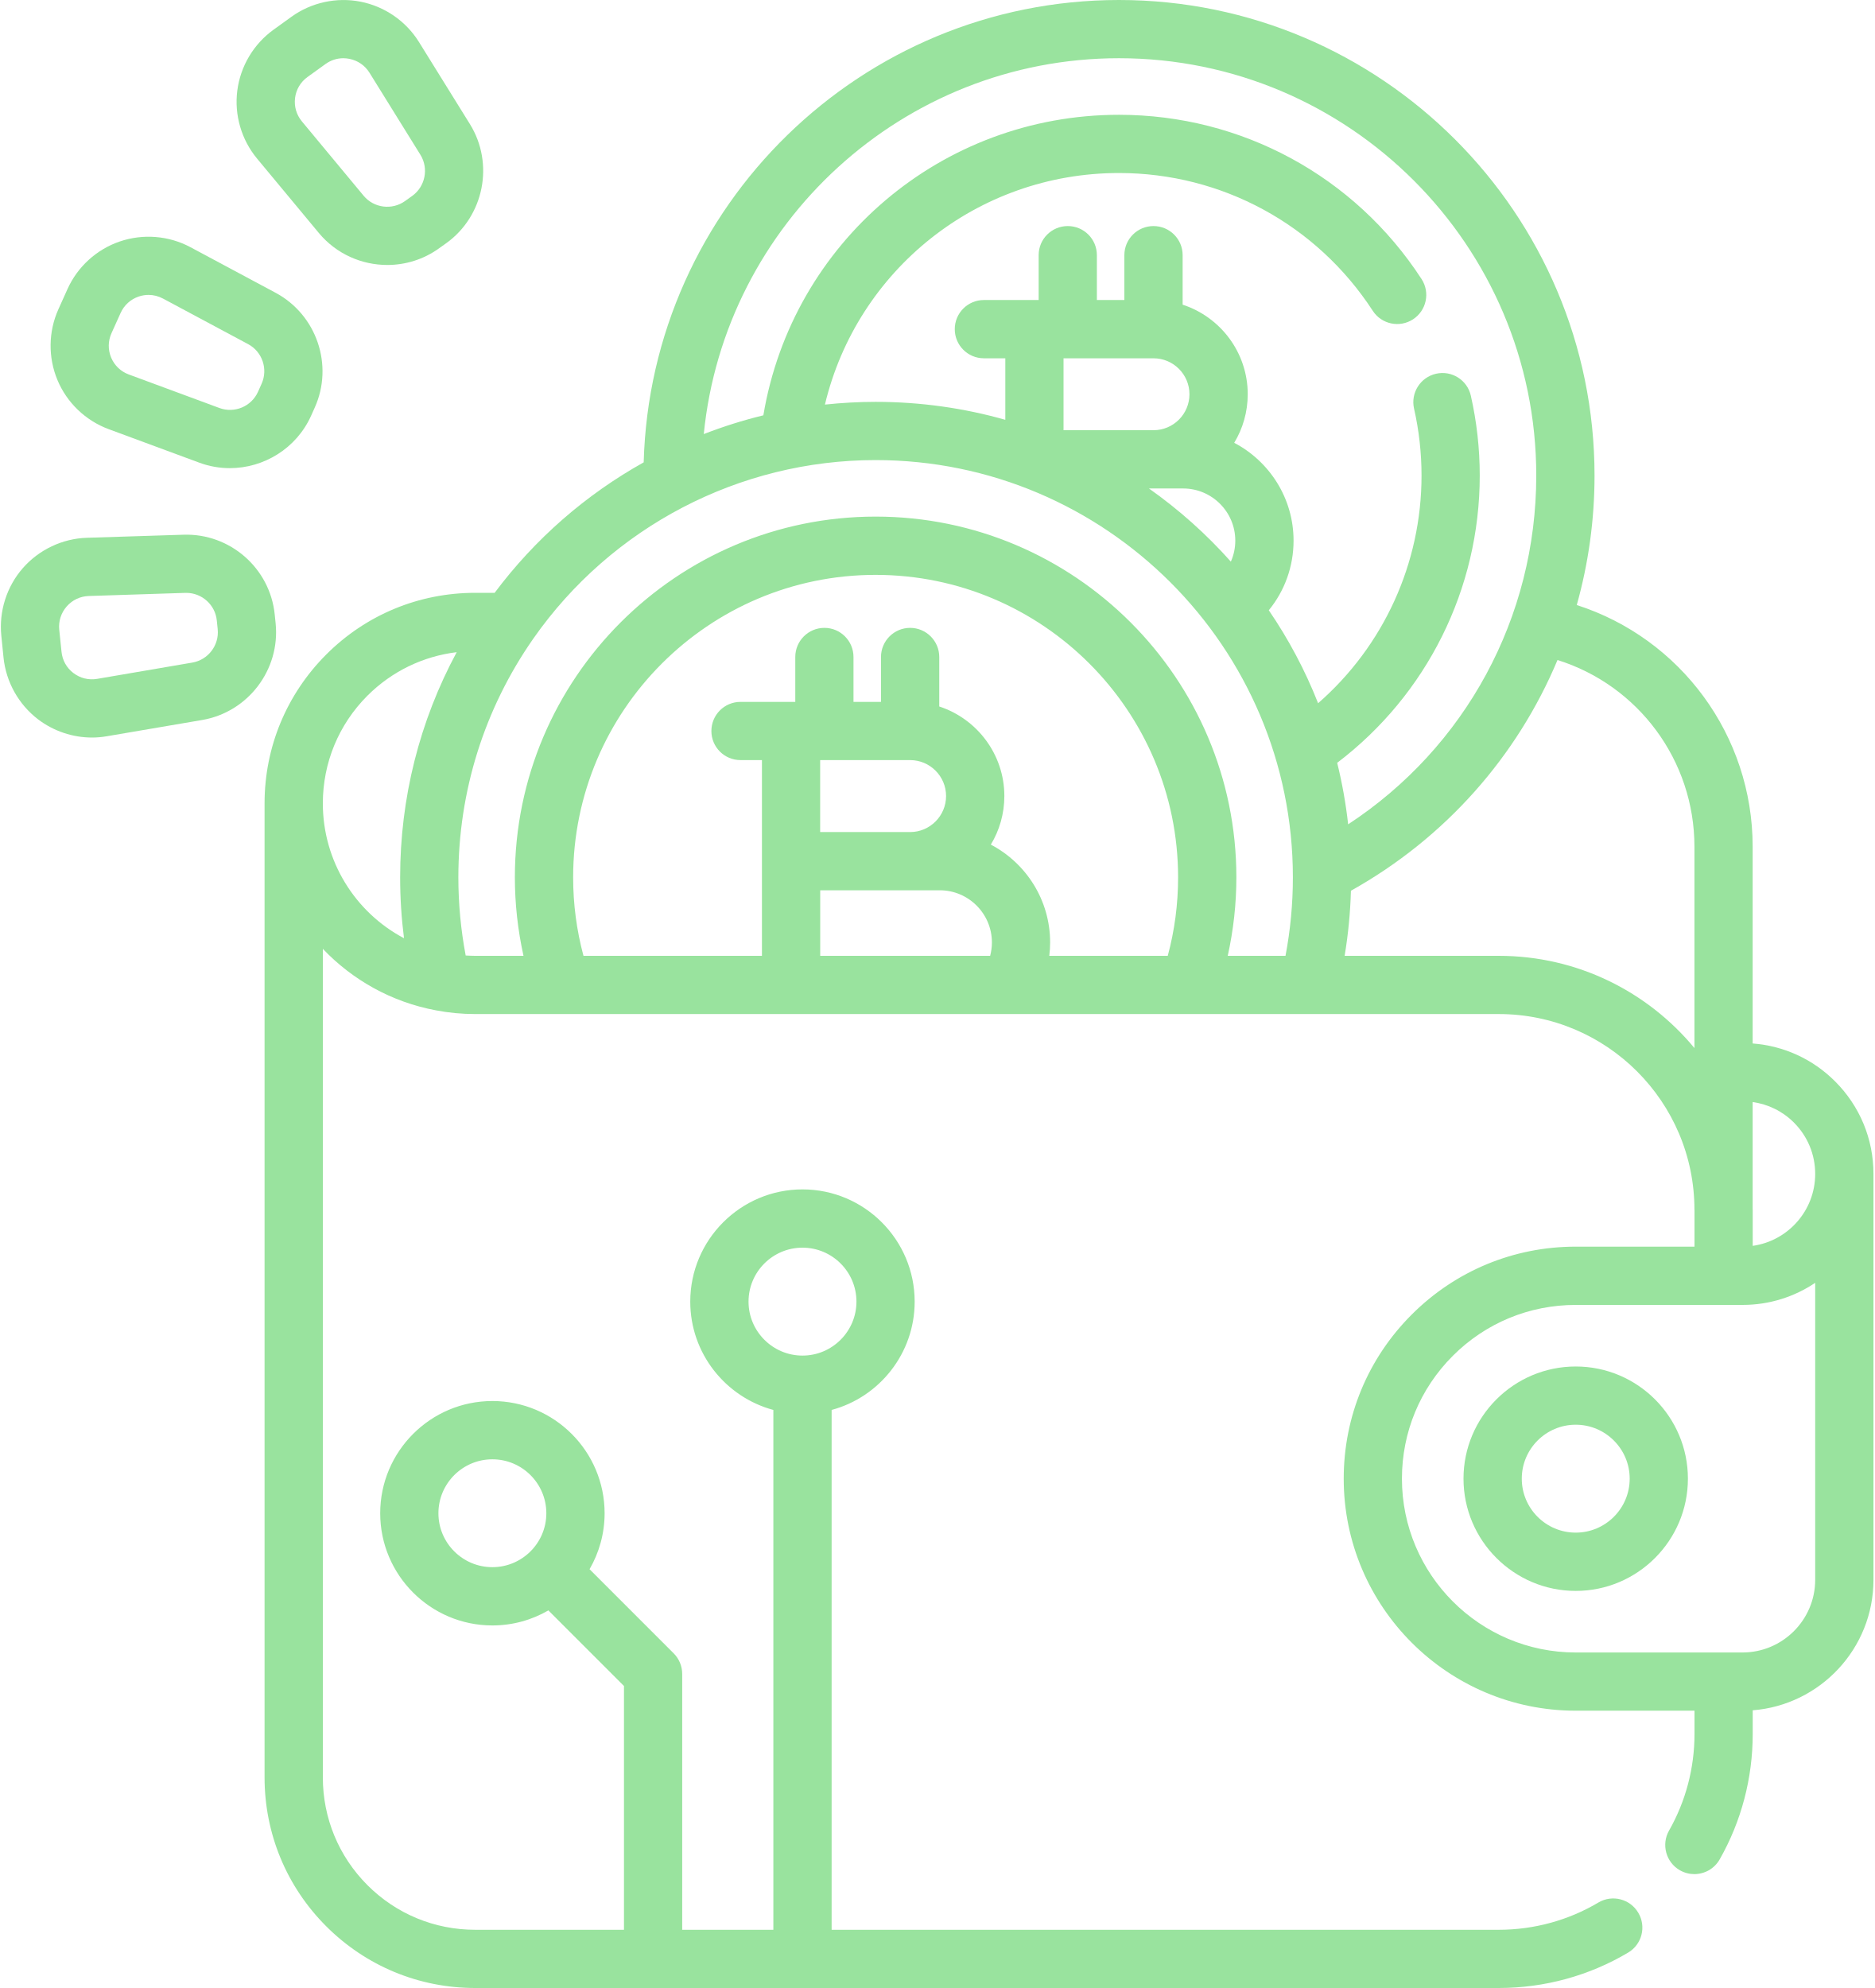
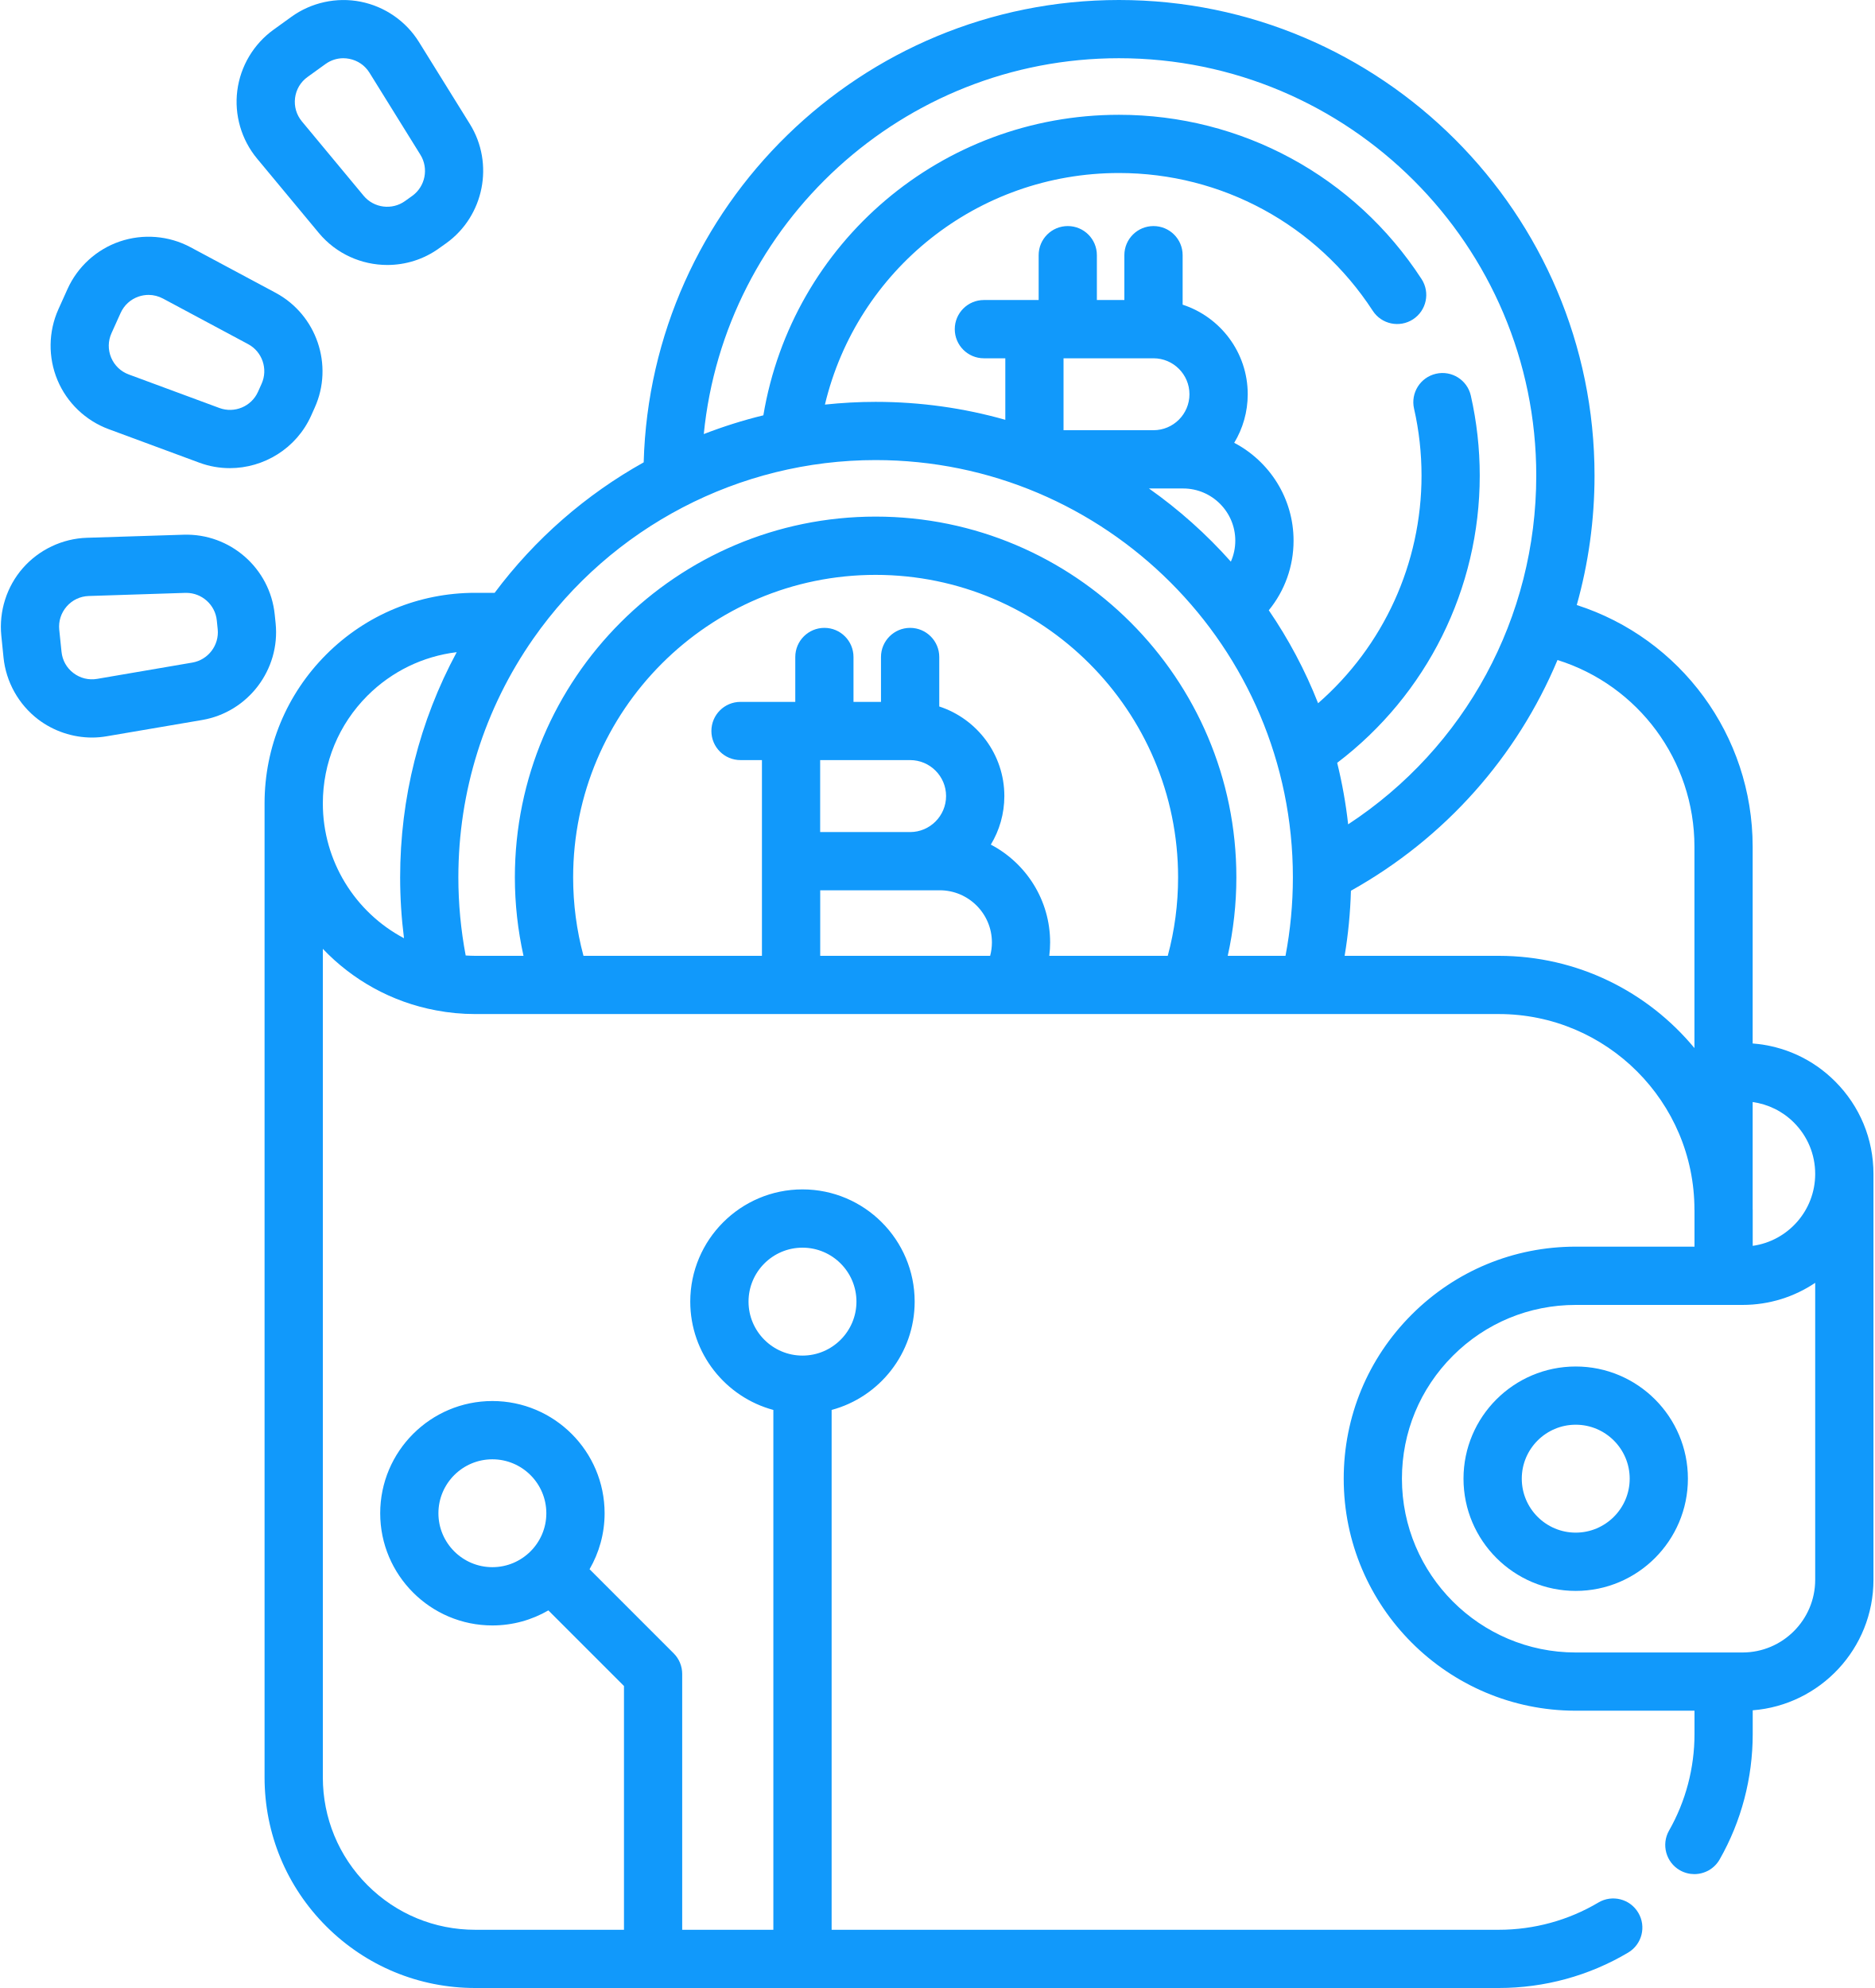
<svg xmlns="http://www.w3.org/2000/svg" width="33" height="35" viewBox="0 0 33 35" fill="none">
-   <path d="M4.853 10.976C4.853 10.976 4.853 10.976 4.853 10.976L4.837 10.82C4.755 10.005 4.052 9.387 3.23 9.414L1.529 9.468C1.098 9.482 0.687 9.677 0.402 10.002C0.118 10.327 -0.02 10.76 0.023 11.19L0.062 11.577C0.106 12.007 0.328 12.403 0.671 12.665C0.945 12.873 1.281 12.985 1.621 12.985C1.708 12.985 1.796 12.977 1.882 12.962L3.559 12.676C4.367 12.538 4.935 11.791 4.853 10.976V10.976ZM3.387 11.665L1.71 11.952C1.561 11.977 1.413 11.941 1.292 11.849C1.172 11.758 1.098 11.624 1.083 11.474L1.043 11.086C1.028 10.936 1.075 10.791 1.174 10.677C1.274 10.563 1.412 10.498 1.563 10.493L3.263 10.438C3.269 10.438 3.275 10.438 3.28 10.438C3.555 10.438 3.789 10.648 3.817 10.923L3.833 11.079C3.861 11.36 3.665 11.617 3.387 11.665V11.665Z" fill="#99E39E" />
-   <path d="M1.912 7.555L3.507 8.145C3.684 8.211 3.867 8.242 4.046 8.242C4.646 8.242 5.218 7.895 5.477 7.32L5.541 7.177C5.878 6.43 5.575 5.542 4.853 5.155L3.353 4.352C2.972 4.148 2.519 4.112 2.11 4.251C1.701 4.39 1.365 4.696 1.188 5.09L1.028 5.445C0.851 5.839 0.845 6.293 1.012 6.692C1.178 7.09 1.507 7.405 1.912 7.555V7.555ZM1.963 5.866L2.123 5.511C2.185 5.373 2.298 5.27 2.441 5.221C2.498 5.202 2.557 5.192 2.616 5.192C2.703 5.192 2.789 5.214 2.869 5.256L4.369 6.059C4.618 6.192 4.722 6.498 4.606 6.756L4.542 6.899C4.426 7.157 4.128 7.281 3.863 7.183L2.268 6.593C2.126 6.541 2.016 6.435 1.957 6.296C1.899 6.156 1.901 6.004 1.963 5.866V5.866Z" fill="#99E39E" />
-   <path d="M5.613 4.101C5.92 4.471 6.368 4.665 6.819 4.665C7.137 4.665 7.457 4.569 7.731 4.371L7.859 4.28C8.523 3.801 8.705 2.88 8.273 2.184L7.376 0.739C7.148 0.372 6.774 0.114 6.35 0.03C5.927 -0.054 5.482 0.043 5.132 0.295L4.816 0.523C4.465 0.776 4.233 1.166 4.178 1.595C4.123 2.023 4.25 2.46 4.526 2.792L5.613 4.101ZM5.195 1.724C5.214 1.575 5.292 1.443 5.415 1.355L5.731 1.127C5.824 1.06 5.933 1.025 6.045 1.025C6.08 1.025 6.116 1.029 6.151 1.036C6.299 1.065 6.425 1.152 6.505 1.28L7.402 2.725C7.551 2.965 7.488 3.283 7.259 3.448L7.132 3.539C6.903 3.704 6.582 3.663 6.402 3.446L5.315 2.137C5.219 2.021 5.176 1.874 5.195 1.724Z" fill="#99E39E" />
-   <path d="M32.985 20.669C32.985 20.668 32.985 20.668 32.985 20.668C32.985 20.052 32.745 19.474 32.309 19.038C31.916 18.645 31.407 18.413 30.858 18.371V14.907C30.858 12.944 29.586 11.238 27.761 10.652C27.966 9.922 28.074 9.157 28.074 8.372C28.074 3.756 24.318 0 19.701 0C15.163 0 11.457 3.63 11.333 8.14C10.319 8.706 9.421 9.484 8.709 10.437H8.367C7.377 10.437 6.445 10.822 5.744 11.523C5.045 12.223 4.659 13.153 4.658 14.141C4.658 14.143 4.658 14.144 4.658 14.145V31.291C4.658 32.282 5.044 33.214 5.744 33.914C6.445 34.614 7.376 35 8.367 35H26.388C27.191 35 27.979 34.785 28.665 34.377C28.909 34.233 28.989 33.918 28.844 33.675C28.7 33.431 28.385 33.351 28.142 33.495C27.614 33.809 27.007 33.975 26.388 33.975H14.642V24.823C15.483 24.597 16.104 23.828 16.104 22.916C16.104 21.826 15.218 20.94 14.129 20.94C13.04 20.94 12.153 21.826 12.153 22.916C12.153 23.828 12.775 24.597 13.616 24.823V33.975H12.011V29.47C12.011 29.334 11.957 29.204 11.861 29.108L10.38 27.627C10.548 27.337 10.645 27 10.645 26.642C10.645 25.552 9.759 24.666 8.669 24.666C7.58 24.666 6.694 25.552 6.694 26.642C6.694 27.731 7.58 28.617 8.669 28.617C9.028 28.617 9.365 28.52 9.655 28.352L10.986 29.683V33.975H8.367C7.65 33.975 6.976 33.696 6.469 33.189C5.963 32.682 5.684 32.008 5.684 31.291V16.705C6.204 17.251 6.892 17.642 7.677 17.788C7.9 17.831 8.132 17.853 8.367 17.853H26.388C28.288 17.853 29.833 19.398 29.833 21.298C29.833 21.301 29.834 21.304 29.834 21.307V21.948H27.743C27.743 21.948 27.743 21.948 27.743 21.948C26.652 21.948 25.626 22.373 24.854 23.145C24.083 23.916 23.658 24.942 23.658 26.033C23.658 28.286 25.49 30.118 27.743 30.118H29.834V30.53C29.834 31.127 29.679 31.714 29.386 32.228C29.246 32.474 29.332 32.788 29.578 32.928C29.658 32.973 29.745 32.995 29.831 32.995C30.009 32.995 30.183 32.902 30.277 32.736C30.658 32.068 30.859 31.305 30.859 30.53V30.111C32.047 30.018 32.985 29.024 32.985 27.813L32.985 20.669ZM13.179 22.916C13.179 22.392 13.605 21.966 14.129 21.966C14.653 21.966 15.079 22.392 15.079 22.916C15.079 23.439 14.653 23.866 14.129 23.866C13.605 23.866 13.179 23.439 13.179 22.916ZM7.719 26.642C7.719 26.118 8.145 25.692 8.669 25.692C9.193 25.692 9.619 26.118 9.619 26.642C9.619 27.165 9.193 27.591 8.669 27.591C8.145 27.591 7.719 27.165 7.719 26.642ZM31.584 19.763C31.826 20.005 31.959 20.326 31.959 20.668C31.959 21.313 31.48 21.847 30.859 21.934V21.298C30.859 21.295 30.858 21.292 30.858 21.289V19.402C31.132 19.441 31.385 19.564 31.584 19.763ZM19.701 1.025C23.752 1.025 27.048 4.321 27.048 8.372C27.048 10.875 25.797 13.162 23.736 14.513C23.695 14.144 23.63 13.783 23.543 13.43C25.121 12.232 26.053 10.368 26.053 8.373C26.053 7.898 26 7.425 25.896 6.966C25.834 6.69 25.559 6.517 25.283 6.58C25.007 6.643 24.834 6.917 24.896 7.193C24.984 7.578 25.028 7.975 25.028 8.373C25.028 9.921 24.358 11.376 23.207 12.381C22.979 11.801 22.686 11.252 22.339 10.744C22.621 10.399 22.775 9.97 22.775 9.518C22.775 8.771 22.35 8.121 21.73 7.796C21.881 7.546 21.968 7.253 21.968 6.941C21.968 6.205 21.486 5.58 20.822 5.364V4.492C20.822 4.209 20.592 3.98 20.309 3.98C20.026 3.98 19.796 4.209 19.796 4.492V5.282H19.312V4.492C19.312 4.209 19.083 3.98 18.8 3.98C18.516 3.98 18.287 4.209 18.287 4.492V5.282H18.213H17.323C17.039 5.282 16.81 5.512 16.81 5.795C16.81 6.078 17.039 6.308 17.323 6.308H17.7V7.391C16.974 7.185 16.208 7.075 15.416 7.075C15.117 7.075 14.819 7.092 14.524 7.123C15.088 4.758 17.206 3.046 19.701 3.046C21.511 3.046 23.181 3.953 24.169 5.471C24.323 5.709 24.641 5.776 24.878 5.622C25.116 5.467 25.183 5.15 25.028 4.912C23.851 3.102 21.859 2.021 19.701 2.021C16.577 2.021 13.949 4.271 13.44 7.312C13.082 7.399 12.732 7.51 12.391 7.642C12.759 3.933 15.897 1.025 19.701 1.025ZM20.309 6.308C20.658 6.308 20.942 6.592 20.942 6.941C20.942 7.29 20.658 7.574 20.309 7.574H18.725V6.308H20.309ZM20.831 8.6C21.337 8.6 21.749 9.012 21.749 9.518C21.749 9.648 21.722 9.773 21.671 9.888C21.242 9.406 20.758 8.973 20.229 8.6H20.831ZM5.684 14.145C5.684 13.429 5.963 12.755 6.469 12.248C6.899 11.819 7.448 11.554 8.041 11.482C7.387 12.695 7.045 14.049 7.045 15.447C7.045 15.806 7.068 16.164 7.113 16.518C6.254 16.064 5.684 15.161 5.684 14.145ZM8.199 16.822C8.114 16.372 8.07 15.911 8.07 15.446C8.07 13.933 8.527 12.479 9.39 11.243C10.766 9.275 13.019 8.1 15.416 8.1C19.468 8.1 22.763 11.396 22.763 15.446C22.763 15.913 22.719 16.376 22.633 16.828H21.616C21.716 16.376 21.768 15.914 21.768 15.446C21.768 11.944 18.919 9.095 15.417 9.095C11.915 9.095 9.065 11.944 9.065 15.446C9.065 15.914 9.117 16.376 9.217 16.828H8.367C8.31 16.828 8.255 16.825 8.199 16.822V16.822ZM14.441 16.828V15.674H16.546C17.052 15.674 17.464 16.086 17.464 16.593C17.464 16.672 17.453 16.752 17.433 16.828H14.441ZM16.024 13.382C16.373 13.382 16.657 13.666 16.657 14.015C16.657 14.364 16.373 14.649 16.024 14.649H14.44V13.382H16.024ZM17.445 14.87C17.596 14.62 17.683 14.328 17.683 14.015C17.683 13.28 17.201 12.655 16.537 12.438V11.567C16.537 11.284 16.307 11.054 16.024 11.054C15.741 11.054 15.511 11.284 15.511 11.567V12.357H15.027V11.567C15.027 11.284 14.798 11.054 14.515 11.054C14.231 11.054 14.002 11.284 14.002 11.567V12.357H13.928H13.038C12.754 12.357 12.525 12.586 12.525 12.87C12.525 13.153 12.754 13.382 13.038 13.382H13.415V15.161C13.415 15.164 13.415 15.166 13.415 15.168V16.828H10.273C10.152 16.379 10.091 15.916 10.091 15.447C10.091 12.51 12.48 10.121 15.416 10.121C18.353 10.121 20.742 12.51 20.742 15.447C20.742 15.917 20.681 16.38 20.56 16.828H18.474C18.484 16.75 18.489 16.672 18.489 16.593C18.489 15.845 18.065 15.195 17.445 14.87V14.87ZM29.833 18.452C29.012 17.46 27.773 16.828 26.388 16.828H23.674C23.737 16.451 23.774 16.068 23.785 15.682C25.448 14.753 26.711 13.316 27.422 11.62C28.841 12.064 29.833 13.385 29.833 14.907V18.452ZM31.959 27.813C31.959 28.519 31.385 29.093 30.679 29.093H27.742C26.055 29.093 24.683 27.721 24.683 26.033C24.683 25.216 25.001 24.448 25.579 23.87C26.157 23.292 26.925 22.974 27.743 22.974H30.68C31.153 22.974 31.593 22.831 31.959 22.585V27.813H31.959Z" fill="#99E39E" />
-   <path d="M27.743 24.058C26.653 24.058 25.767 24.944 25.767 26.033C25.767 27.122 26.654 28.009 27.743 28.009C28.832 28.009 29.718 27.122 29.718 26.033C29.718 24.944 28.832 24.058 27.743 24.058ZM27.743 26.983C27.219 26.983 26.793 26.557 26.793 26.033C26.793 25.509 27.219 25.083 27.743 25.083C28.266 25.083 28.693 25.509 28.693 26.033C28.693 26.557 28.266 26.983 27.743 26.983Z" fill="#99E39E" />
+   <path d="M4.853 10.976C4.853 10.976 4.853 10.976 4.853 10.976L4.837 10.82C4.755 10.005 4.052 9.387 3.23 9.414L1.529 9.468C1.098 9.482 0.687 9.677 0.402 10.002C0.118 10.327 -0.02 10.76 0.023 11.19L0.062 11.577C0.106 12.007 0.328 12.403 0.671 12.665C0.945 12.873 1.281 12.985 1.621 12.985C1.708 12.985 1.796 12.977 1.882 12.962L3.559 12.676C4.367 12.538 4.935 11.791 4.853 10.976V10.976ZM3.387 11.665L1.71 11.952C1.561 11.977 1.413 11.941 1.292 11.849C1.172 11.758 1.098 11.624 1.083 11.474L1.043 11.086C1.028 10.936 1.075 10.791 1.174 10.677C1.274 10.563 1.412 10.498 1.563 10.493L3.263 10.438C3.269 10.438 3.275 10.438 3.28 10.438C3.555 10.438 3.789 10.648 3.817 10.923L3.833 11.079C3.861 11.36 3.665 11.617 3.387 11.665V11.665Z" fill="#1199fb" />
+   <path d="M1.912 7.555L3.507 8.145C3.684 8.211 3.867 8.242 4.046 8.242C4.646 8.242 5.218 7.895 5.477 7.32L5.541 7.177C5.878 6.43 5.575 5.542 4.853 5.155L3.353 4.352C2.972 4.148 2.519 4.112 2.11 4.251C1.701 4.39 1.365 4.696 1.188 5.09L1.028 5.445C0.851 5.839 0.845 6.293 1.012 6.692C1.178 7.09 1.507 7.405 1.912 7.555V7.555ZM1.963 5.866L2.123 5.511C2.185 5.373 2.298 5.27 2.441 5.221C2.498 5.202 2.557 5.192 2.616 5.192C2.703 5.192 2.789 5.214 2.869 5.256L4.369 6.059C4.618 6.192 4.722 6.498 4.606 6.756L4.542 6.899C4.426 7.157 4.128 7.281 3.863 7.183L2.268 6.593C2.126 6.541 2.016 6.435 1.957 6.296C1.899 6.156 1.901 6.004 1.963 5.866V5.866Z" fill="#1199fb" />
+   <path d="M5.613 4.101C5.92 4.471 6.368 4.665 6.819 4.665C7.137 4.665 7.457 4.569 7.731 4.371L7.859 4.28C8.523 3.801 8.705 2.88 8.273 2.184L7.376 0.739C7.148 0.372 6.774 0.114 6.35 0.03C5.927 -0.054 5.482 0.043 5.132 0.295L4.816 0.523C4.465 0.776 4.233 1.166 4.178 1.595C4.123 2.023 4.25 2.46 4.526 2.792L5.613 4.101ZM5.195 1.724C5.214 1.575 5.292 1.443 5.415 1.355L5.731 1.127C5.824 1.06 5.933 1.025 6.045 1.025C6.08 1.025 6.116 1.029 6.151 1.036C6.299 1.065 6.425 1.152 6.505 1.28L7.402 2.725C7.551 2.965 7.488 3.283 7.259 3.448L7.132 3.539C6.903 3.704 6.582 3.663 6.402 3.446L5.315 2.137C5.219 2.021 5.176 1.874 5.195 1.724Z" fill="#1199fb" />
+   <path d="M32.985 20.669C32.985 20.668 32.985 20.668 32.985 20.668C32.985 20.052 32.745 19.474 32.309 19.038C31.916 18.645 31.407 18.413 30.858 18.371V14.907C30.858 12.944 29.586 11.238 27.761 10.652C27.966 9.922 28.074 9.157 28.074 8.372C28.074 3.756 24.318 0 19.701 0C15.163 0 11.457 3.63 11.333 8.14C10.319 8.706 9.421 9.484 8.709 10.437H8.367C7.377 10.437 6.445 10.822 5.744 11.523C5.045 12.223 4.659 13.153 4.658 14.141C4.658 14.143 4.658 14.144 4.658 14.145V31.291C4.658 32.282 5.044 33.214 5.744 33.914C6.445 34.614 7.376 35 8.367 35H26.388C27.191 35 27.979 34.785 28.665 34.377C28.909 34.233 28.989 33.918 28.844 33.675C28.7 33.431 28.385 33.351 28.142 33.495C27.614 33.809 27.007 33.975 26.388 33.975H14.642V24.823C15.483 24.597 16.104 23.828 16.104 22.916C16.104 21.826 15.218 20.94 14.129 20.94C13.04 20.94 12.153 21.826 12.153 22.916C12.153 23.828 12.775 24.597 13.616 24.823V33.975H12.011V29.47C12.011 29.334 11.957 29.204 11.861 29.108L10.38 27.627C10.548 27.337 10.645 27 10.645 26.642C10.645 25.552 9.759 24.666 8.669 24.666C7.58 24.666 6.694 25.552 6.694 26.642C6.694 27.731 7.58 28.617 8.669 28.617C9.028 28.617 9.365 28.52 9.655 28.352L10.986 29.683V33.975H8.367C7.65 33.975 6.976 33.696 6.469 33.189C5.963 32.682 5.684 32.008 5.684 31.291V16.705C6.204 17.251 6.892 17.642 7.677 17.788C7.9 17.831 8.132 17.853 8.367 17.853H26.388C28.288 17.853 29.833 19.398 29.833 21.298C29.833 21.301 29.834 21.304 29.834 21.307V21.948H27.743C27.743 21.948 27.743 21.948 27.743 21.948C26.652 21.948 25.626 22.373 24.854 23.145C24.083 23.916 23.658 24.942 23.658 26.033C23.658 28.286 25.49 30.118 27.743 30.118H29.834V30.53C29.834 31.127 29.679 31.714 29.386 32.228C29.246 32.474 29.332 32.788 29.578 32.928C29.658 32.973 29.745 32.995 29.831 32.995C30.009 32.995 30.183 32.902 30.277 32.736C30.658 32.068 30.859 31.305 30.859 30.53V30.111C32.047 30.018 32.985 29.024 32.985 27.813L32.985 20.669ZM13.179 22.916C13.179 22.392 13.605 21.966 14.129 21.966C14.653 21.966 15.079 22.392 15.079 22.916C15.079 23.439 14.653 23.866 14.129 23.866C13.605 23.866 13.179 23.439 13.179 22.916ZM7.719 26.642C7.719 26.118 8.145 25.692 8.669 25.692C9.193 25.692 9.619 26.118 9.619 26.642C9.619 27.165 9.193 27.591 8.669 27.591C8.145 27.591 7.719 27.165 7.719 26.642ZM31.584 19.763C31.826 20.005 31.959 20.326 31.959 20.668C31.959 21.313 31.48 21.847 30.859 21.934V21.298C30.859 21.295 30.858 21.292 30.858 21.289V19.402C31.132 19.441 31.385 19.564 31.584 19.763ZM19.701 1.025C23.752 1.025 27.048 4.321 27.048 8.372C27.048 10.875 25.797 13.162 23.736 14.513C23.695 14.144 23.63 13.783 23.543 13.43C25.121 12.232 26.053 10.368 26.053 8.373C26.053 7.898 26 7.425 25.896 6.966C25.834 6.69 25.559 6.517 25.283 6.58C25.007 6.643 24.834 6.917 24.896 7.193C24.984 7.578 25.028 7.975 25.028 8.373C25.028 9.921 24.358 11.376 23.207 12.381C22.979 11.801 22.686 11.252 22.339 10.744C22.621 10.399 22.775 9.97 22.775 9.518C22.775 8.771 22.35 8.121 21.73 7.796C21.881 7.546 21.968 7.253 21.968 6.941C21.968 6.205 21.486 5.58 20.822 5.364V4.492C20.822 4.209 20.592 3.98 20.309 3.98C20.026 3.98 19.796 4.209 19.796 4.492V5.282H19.312V4.492C19.312 4.209 19.083 3.98 18.8 3.98C18.516 3.98 18.287 4.209 18.287 4.492V5.282H18.213H17.323C17.039 5.282 16.81 5.512 16.81 5.795C16.81 6.078 17.039 6.308 17.323 6.308H17.7V7.391C16.974 7.185 16.208 7.075 15.416 7.075C15.117 7.075 14.819 7.092 14.524 7.123C15.088 4.758 17.206 3.046 19.701 3.046C21.511 3.046 23.181 3.953 24.169 5.471C24.323 5.709 24.641 5.776 24.878 5.622C25.116 5.467 25.183 5.15 25.028 4.912C23.851 3.102 21.859 2.021 19.701 2.021C16.577 2.021 13.949 4.271 13.44 7.312C13.082 7.399 12.732 7.51 12.391 7.642C12.759 3.933 15.897 1.025 19.701 1.025ZM20.309 6.308C20.658 6.308 20.942 6.592 20.942 6.941C20.942 7.29 20.658 7.574 20.309 7.574H18.725V6.308H20.309ZM20.831 8.6C21.337 8.6 21.749 9.012 21.749 9.518C21.749 9.648 21.722 9.773 21.671 9.888C21.242 9.406 20.758 8.973 20.229 8.6H20.831ZM5.684 14.145C5.684 13.429 5.963 12.755 6.469 12.248C6.899 11.819 7.448 11.554 8.041 11.482C7.387 12.695 7.045 14.049 7.045 15.447C7.045 15.806 7.068 16.164 7.113 16.518C6.254 16.064 5.684 15.161 5.684 14.145ZM8.199 16.822C8.114 16.372 8.07 15.911 8.07 15.446C8.07 13.933 8.527 12.479 9.39 11.243C10.766 9.275 13.019 8.1 15.416 8.1C19.468 8.1 22.763 11.396 22.763 15.446C22.763 15.913 22.719 16.376 22.633 16.828H21.616C21.716 16.376 21.768 15.914 21.768 15.446C21.768 11.944 18.919 9.095 15.417 9.095C11.915 9.095 9.065 11.944 9.065 15.446C9.065 15.914 9.117 16.376 9.217 16.828H8.367C8.31 16.828 8.255 16.825 8.199 16.822V16.822ZM14.441 16.828V15.674H16.546C17.052 15.674 17.464 16.086 17.464 16.593C17.464 16.672 17.453 16.752 17.433 16.828H14.441ZM16.024 13.382C16.373 13.382 16.657 13.666 16.657 14.015C16.657 14.364 16.373 14.649 16.024 14.649H14.44V13.382H16.024ZM17.445 14.87C17.596 14.62 17.683 14.328 17.683 14.015C17.683 13.28 17.201 12.655 16.537 12.438V11.567C16.537 11.284 16.307 11.054 16.024 11.054C15.741 11.054 15.511 11.284 15.511 11.567V12.357H15.027V11.567C15.027 11.284 14.798 11.054 14.515 11.054C14.231 11.054 14.002 11.284 14.002 11.567V12.357H13.928H13.038C12.754 12.357 12.525 12.586 12.525 12.87C12.525 13.153 12.754 13.382 13.038 13.382H13.415V15.161C13.415 15.164 13.415 15.166 13.415 15.168V16.828H10.273C10.152 16.379 10.091 15.916 10.091 15.447C10.091 12.51 12.48 10.121 15.416 10.121C18.353 10.121 20.742 12.51 20.742 15.447C20.742 15.917 20.681 16.38 20.56 16.828H18.474C18.484 16.75 18.489 16.672 18.489 16.593C18.489 15.845 18.065 15.195 17.445 14.87V14.87ZM29.833 18.452C29.012 17.46 27.773 16.828 26.388 16.828H23.674C23.737 16.451 23.774 16.068 23.785 15.682C25.448 14.753 26.711 13.316 27.422 11.62C28.841 12.064 29.833 13.385 29.833 14.907V18.452ZM31.959 27.813C31.959 28.519 31.385 29.093 30.679 29.093H27.742C26.055 29.093 24.683 27.721 24.683 26.033C24.683 25.216 25.001 24.448 25.579 23.87C26.157 23.292 26.925 22.974 27.743 22.974H30.68C31.153 22.974 31.593 22.831 31.959 22.585V27.813H31.959Z" fill="#1199fb" />
+   <path d="M27.743 24.058C26.653 24.058 25.767 24.944 25.767 26.033C25.767 27.122 26.654 28.009 27.743 28.009C28.832 28.009 29.718 27.122 29.718 26.033C29.718 24.944 28.832 24.058 27.743 24.058ZM27.743 26.983C27.219 26.983 26.793 26.557 26.793 26.033C26.793 25.509 27.219 25.083 27.743 25.083C28.266 25.083 28.693 25.509 28.693 26.033C28.693 26.557 28.266 26.983 27.743 26.983Z" fill="#1199fb" />
</svg>
